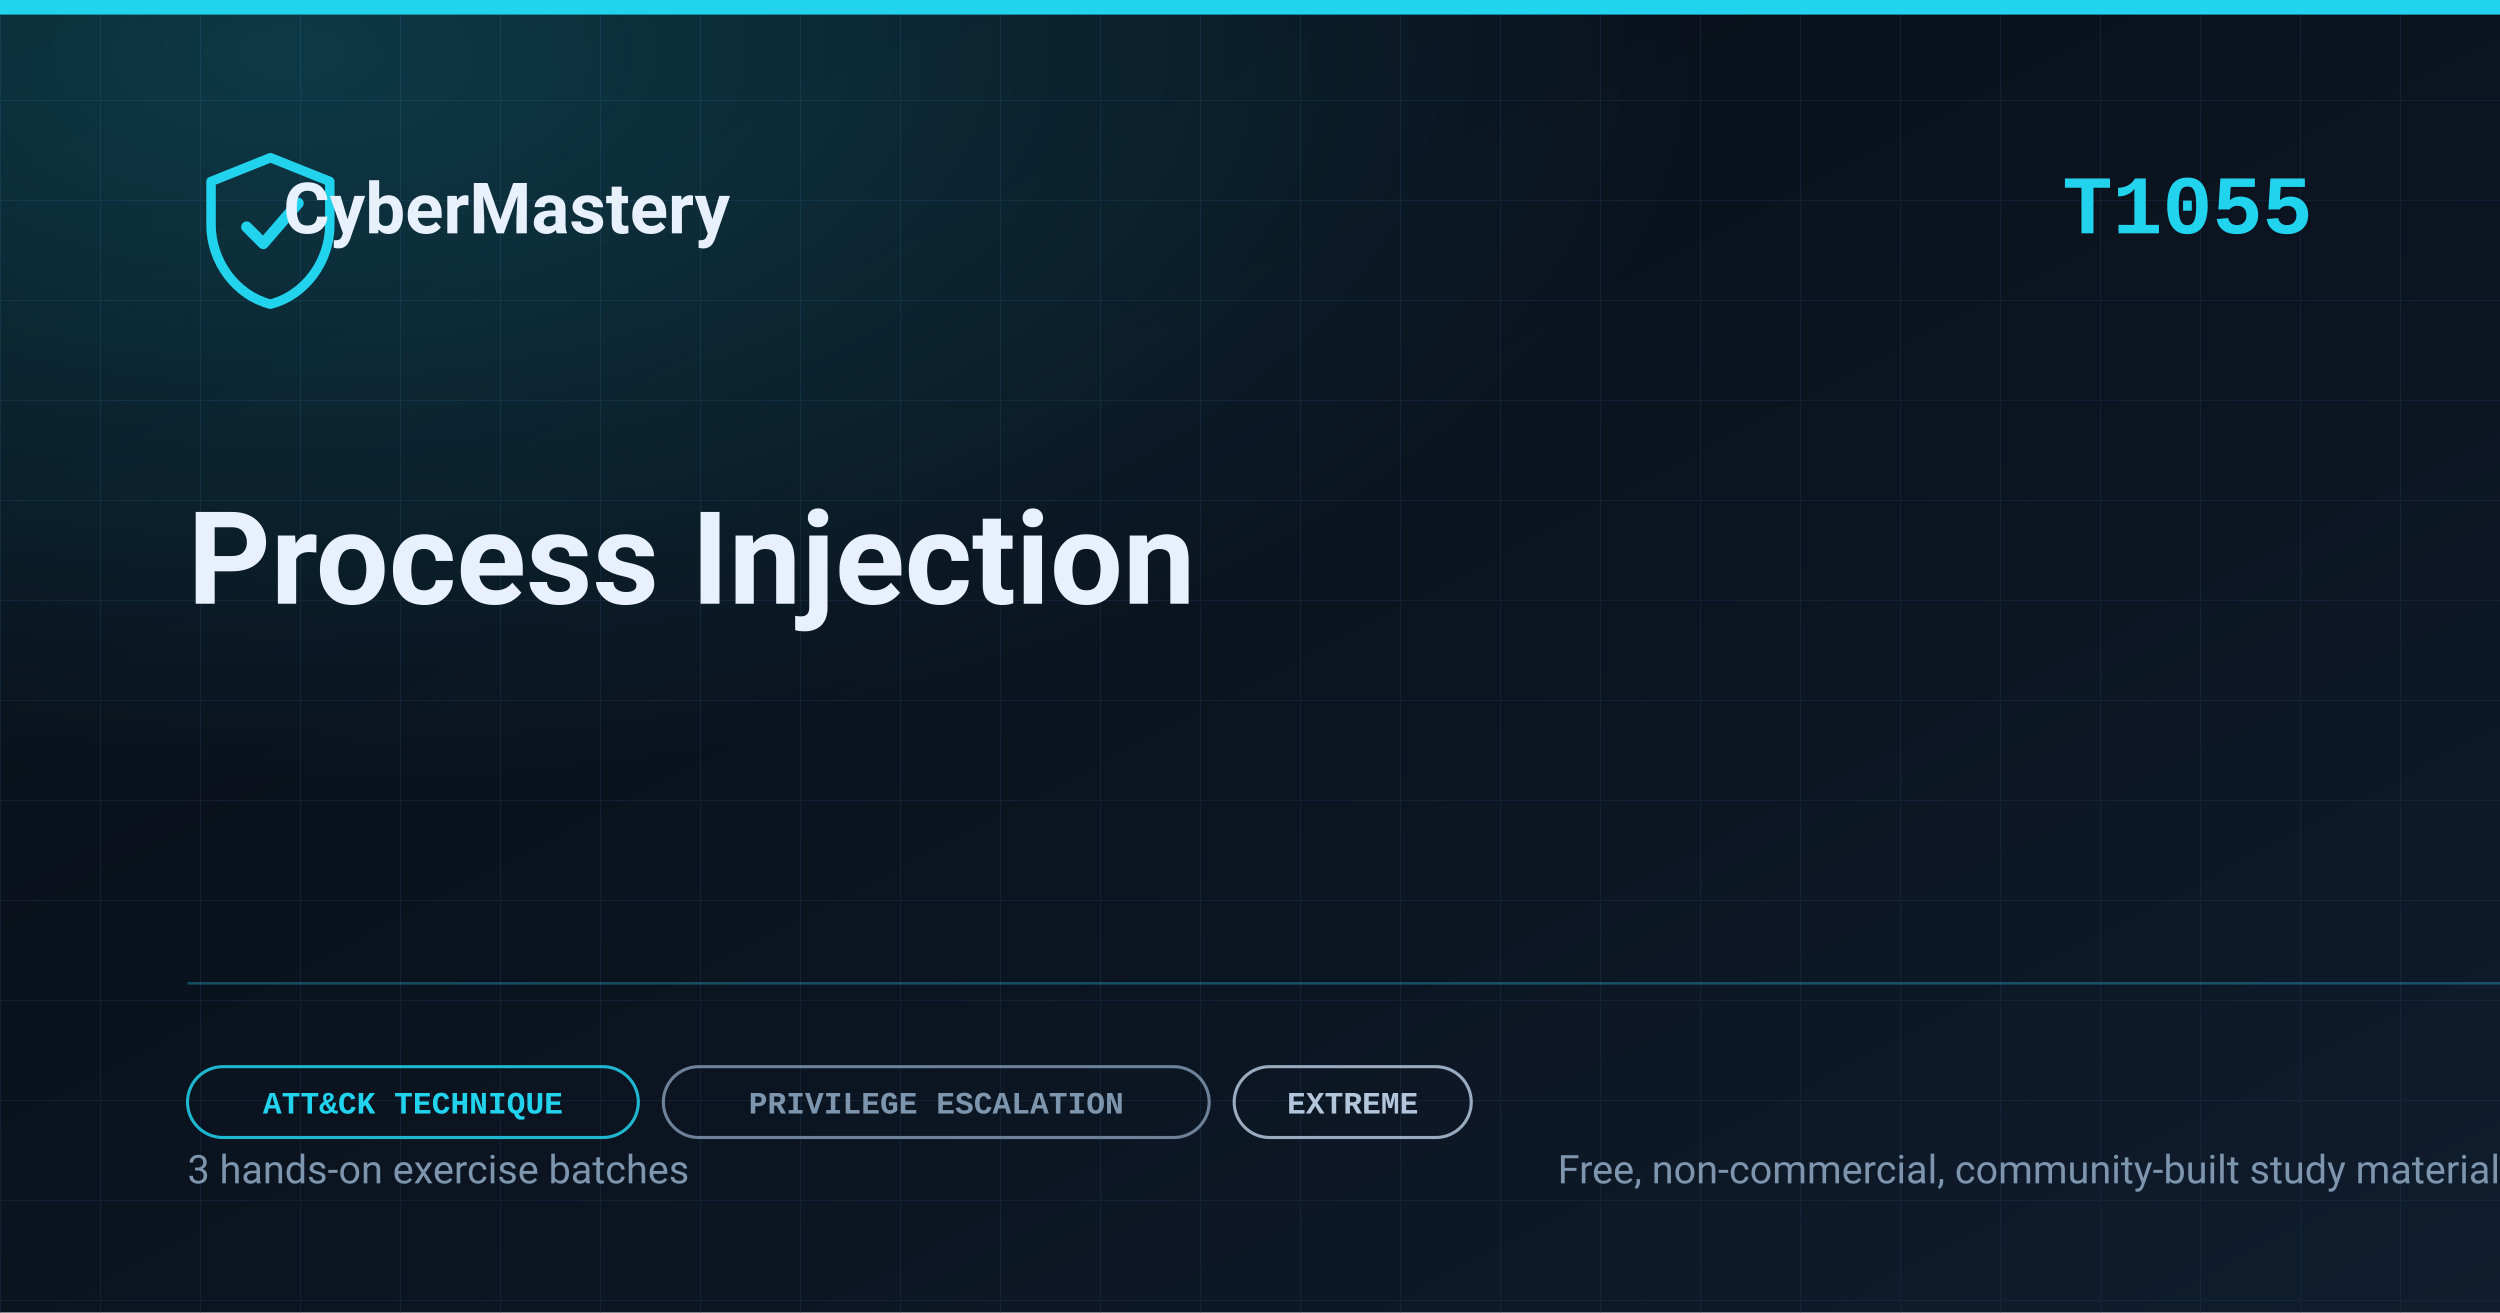
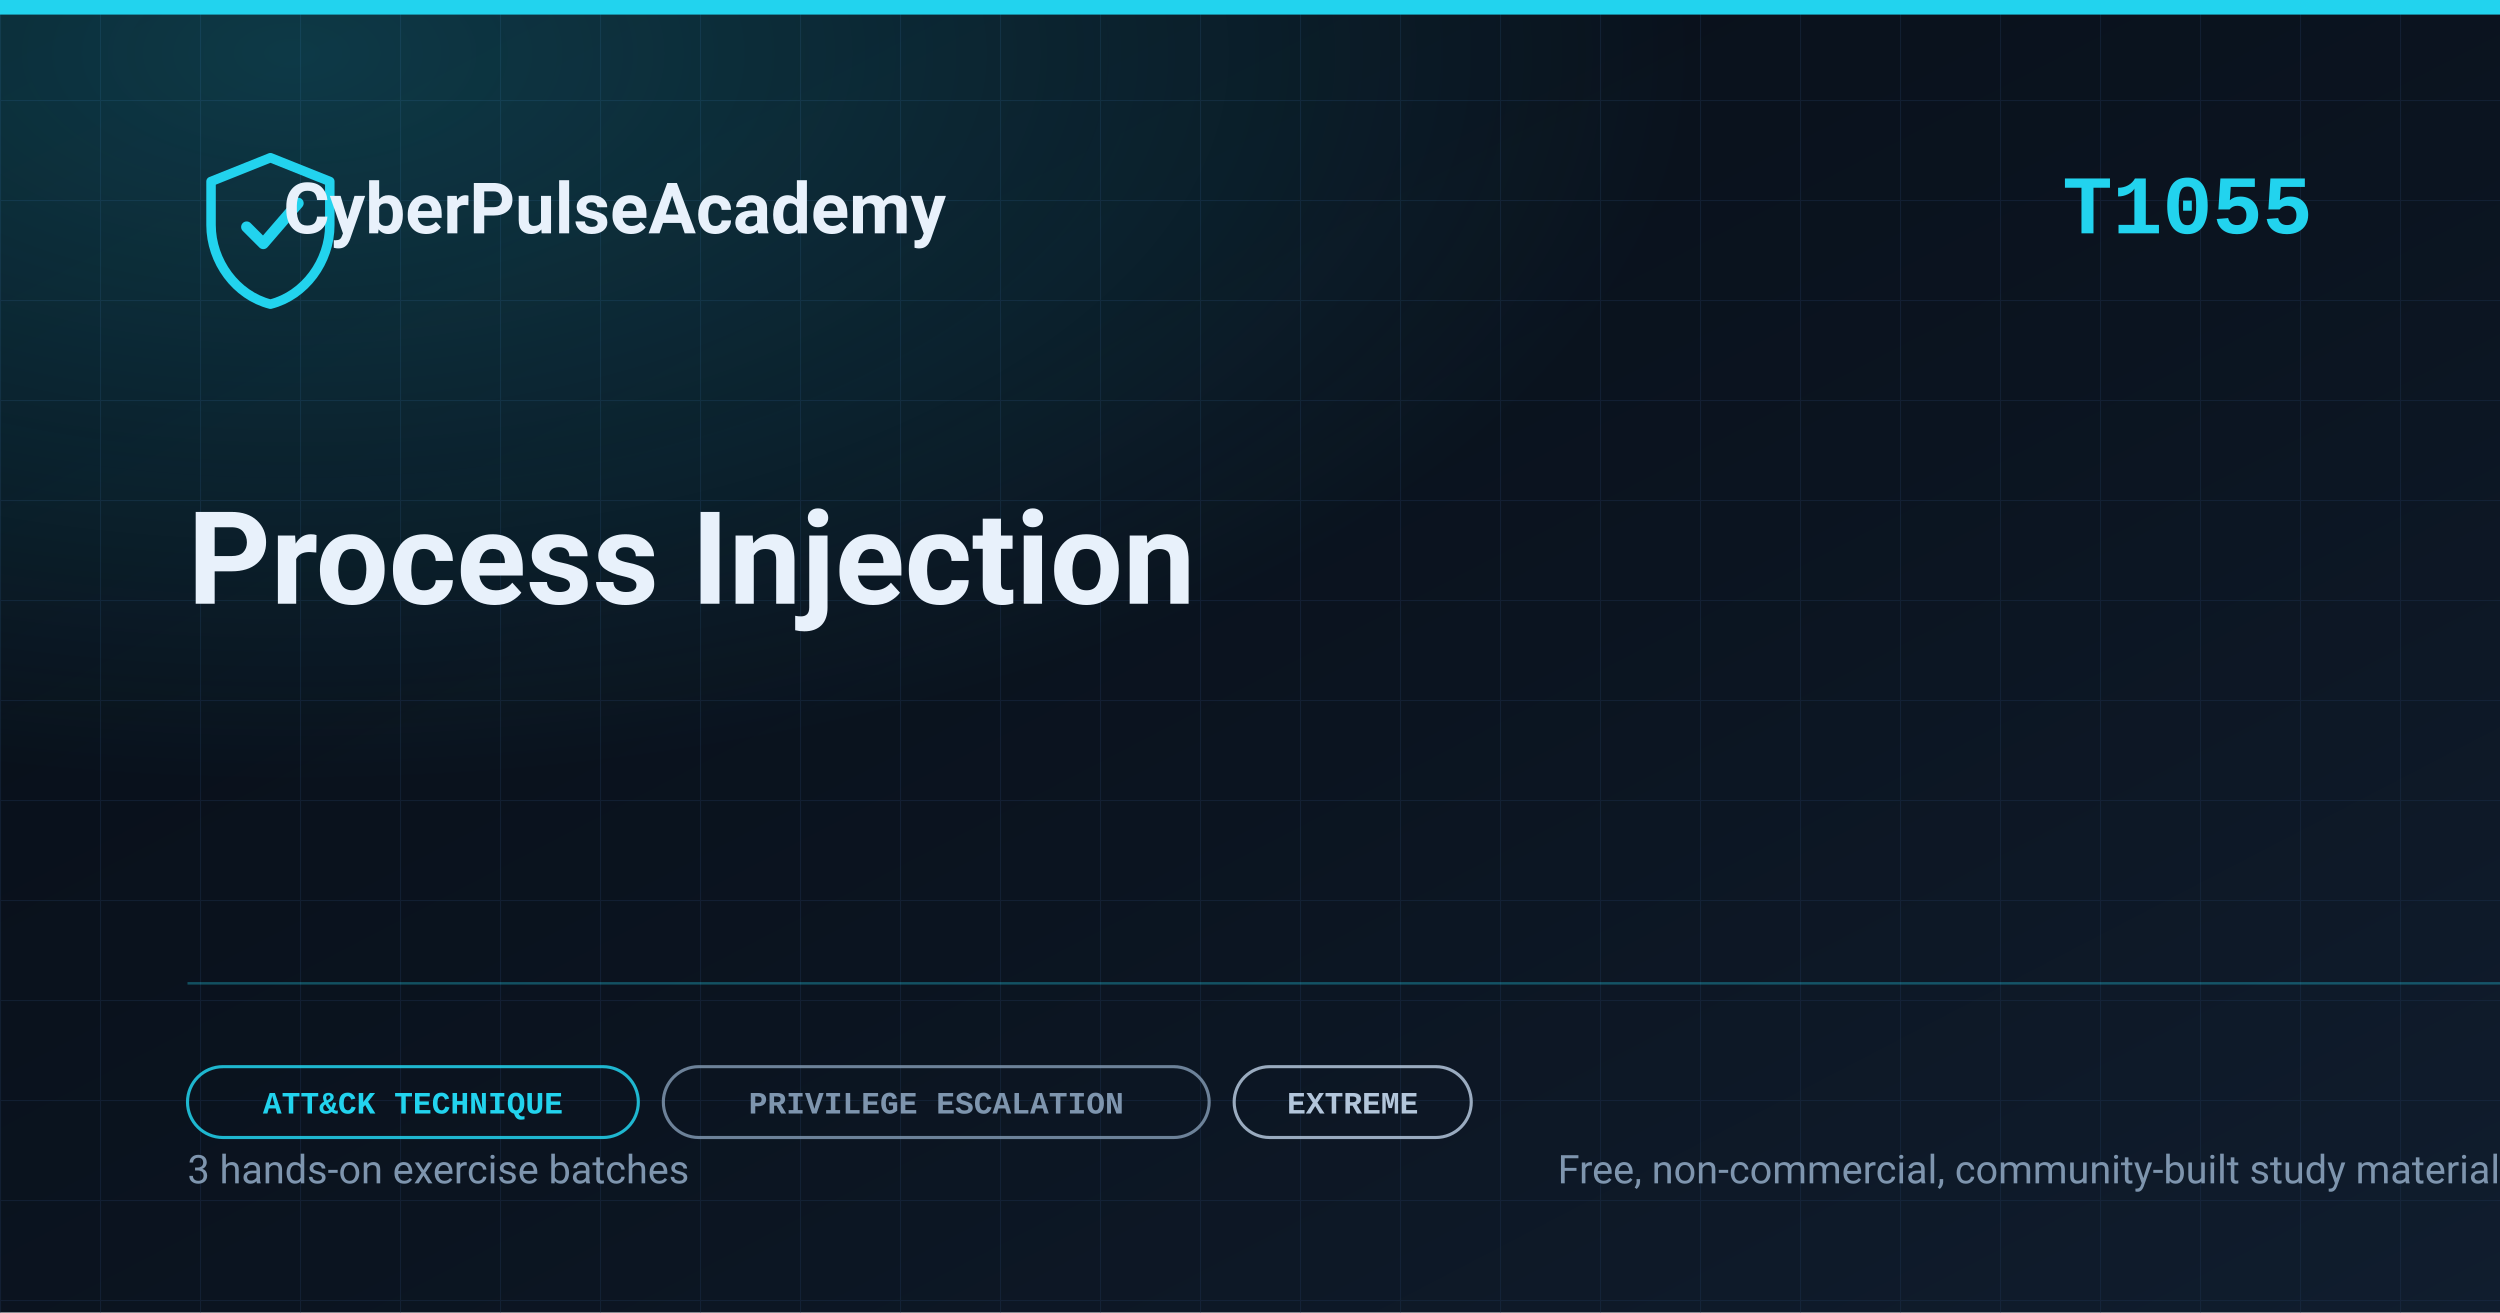
- <svg xmlns="http://www.w3.org/2000/svg" width="1200" height="630" viewBox="0 0 1200 630" role="img" aria-label="CyberMastery study topic">
+ <svg xmlns="http://www.w3.org/2000/svg" width="1200" height="630" viewBox="0 0 1200 630" role="img" aria-label="CyberPulseAcademy study topic">
  <defs>
    <linearGradient id="cmOGBg" x1="0" y1="0" x2="1" y2="1">
      <stop offset="0%" stop-color="#070d16" />
      <stop offset="55%" stop-color="#0b1420" />
      <stop offset="100%" stop-color="#101d2e" />
    </linearGradient>
    <radialGradient id="cmOGGlow" cx="0.12" cy="0.04" r="0.9">
      <stop offset="0%" stop-color="#22d3ee" stop-opacity="0.22" />
      <stop offset="62%" stop-color="#22d3ee" stop-opacity="0" />
    </radialGradient>
    <pattern id="cmOGGrid" width="48" height="48" patternUnits="userSpaceOnUse">
      <path d="M48 0H0v48" fill="none" stroke="#1e3350" stroke-width="1" opacity="0.4" />
    </pattern>
  </defs>
  <rect width="1200" height="630" fill="url(#cmOGBg)" />
  <rect width="1200" height="630" fill="url(#cmOGGrid)" />
  <rect width="1200" height="630" fill="url(#cmOGGlow)" />
  <rect x="0" y="0" width="1200" height="7" fill="#22d3ee" />
  <g transform="translate(88,70) scale(1.9)">
    <path d="M22 3 7 9v11c0 9.2 6.3 17.8 15 20 8.7-2.2 15-10.8 15-20V9l-15-6z" fill="none" stroke="#22d3ee" stroke-width="2.4" stroke-linejoin="round" />
    <path d="M16 20.5l4.2 4.2L29 14.5" fill="none" stroke="#22d3ee" stroke-width="2.8" stroke-linecap="round" stroke-linejoin="round" />
  </g>
-   <text x="136" y="112" font-family="system-ui,-apple-system,'Segoe UI',Roboto,Arial,sans-serif" font-size="34" font-weight="700" fill="#e8f1fb">CyberMastery</text>
+   <text x="136" y="112" font-family="system-ui,-apple-system,'Segoe UI',Roboto,Arial,sans-serif" font-size="34" font-weight="700" fill="#e8f1fb">CyberPulseAcademy</text>
  <text x="1110.0" y="112.0" text-anchor="end" font-family="ui-monospace,SFMono-Regular,Menlo,Consolas,'Liberation Mono',monospace" font-size="40.0" font-weight="700" fill="#22d3ee">T1055</text>
  <text x="90.0" y="289.8" font-family="system-ui,-apple-system,'Segoe UI',Roboto,'Helvetica Neue',Arial,sans-serif" font-size="62.0" font-weight="700" fill="#e8f1fb">Process Injection</text>
  <line x1="90.0" y1="472.0" x2="1200" y2="472.0" stroke="#22d3ee" stroke-width="1.2" opacity="0.32" />
  <rect x="90.0" y="512.0" width="216.4" height="34.0" rx="17.0" fill="none" stroke="#22d3ee" stroke-width="1.5" opacity="0.85" />
  <text x="198.2" y="534.5" text-anchor="middle" font-family="ui-monospace,SFMono-Regular,Menlo,Consolas,'Liberation Mono',monospace" font-size="15.0" font-weight="700" fill="#22d3ee">ATT&amp;CK TECHNIQUE</text>
  <rect x="318.4" y="512.0" width="262.0" height="34.0" rx="17.0" fill="none" stroke="#7e95ae" stroke-width="1.5" opacity="0.85" />
  <text x="449.4" y="534.5" text-anchor="middle" font-family="ui-monospace,SFMono-Regular,Menlo,Consolas,'Liberation Mono',monospace" font-size="15.0" font-weight="700" fill="#7e95ae">PRIVILEGE ESCALATION</text>
  <rect x="592.4" y="512.0" width="113.8" height="34.0" rx="17.0" fill="none" stroke="#b3c6db" stroke-width="1.5" opacity="0.85" />
  <text x="649.3" y="534.5" text-anchor="middle" font-family="ui-monospace,SFMono-Regular,Menlo,Consolas,'Liberation Mono',monospace" font-size="15.0" font-weight="700" fill="#b3c6db">EXTREME</text>
  <text x="90.0" y="568.0" font-family="system-ui,-apple-system,'Segoe UI',Roboto,Arial,sans-serif" font-size="19" fill="#7e95ae">3 hands-on exercise batches</text>
  <text x="1200" y="568.0" text-anchor="end" font-family="system-ui,-apple-system,'Segoe UI',Roboto,Arial,sans-serif" font-size="19" fill="#7e95ae">Free, non-commercial, community-built study material</text>
</svg>
